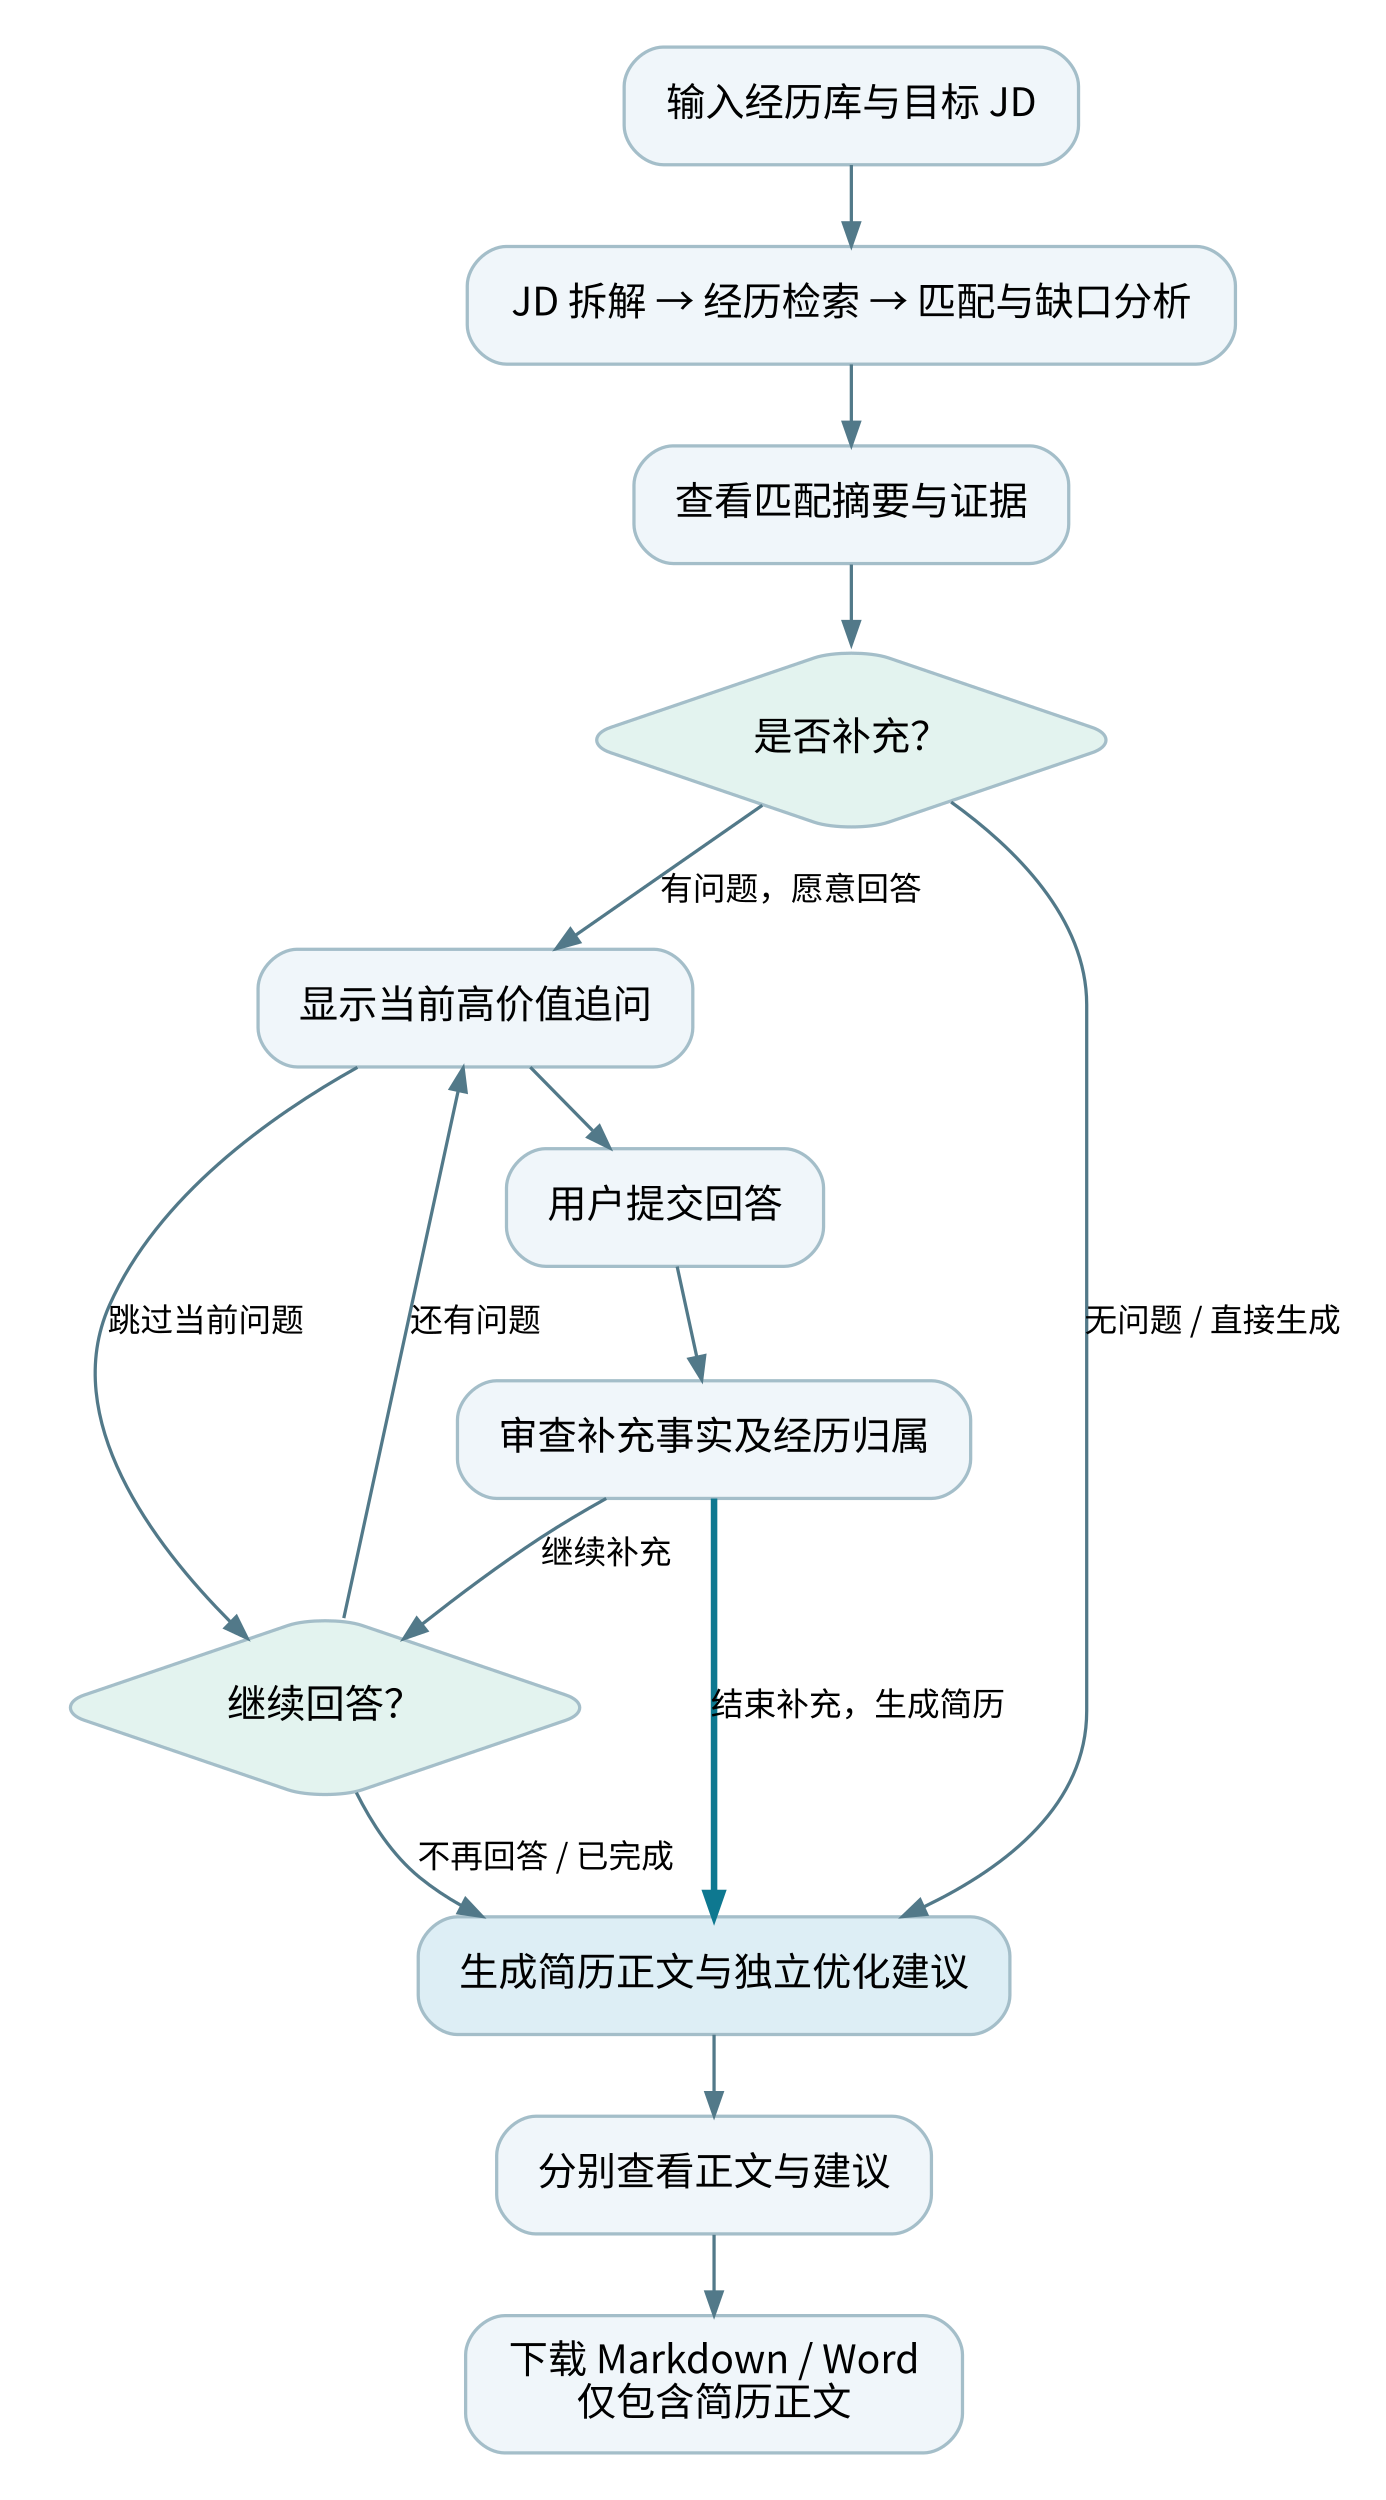
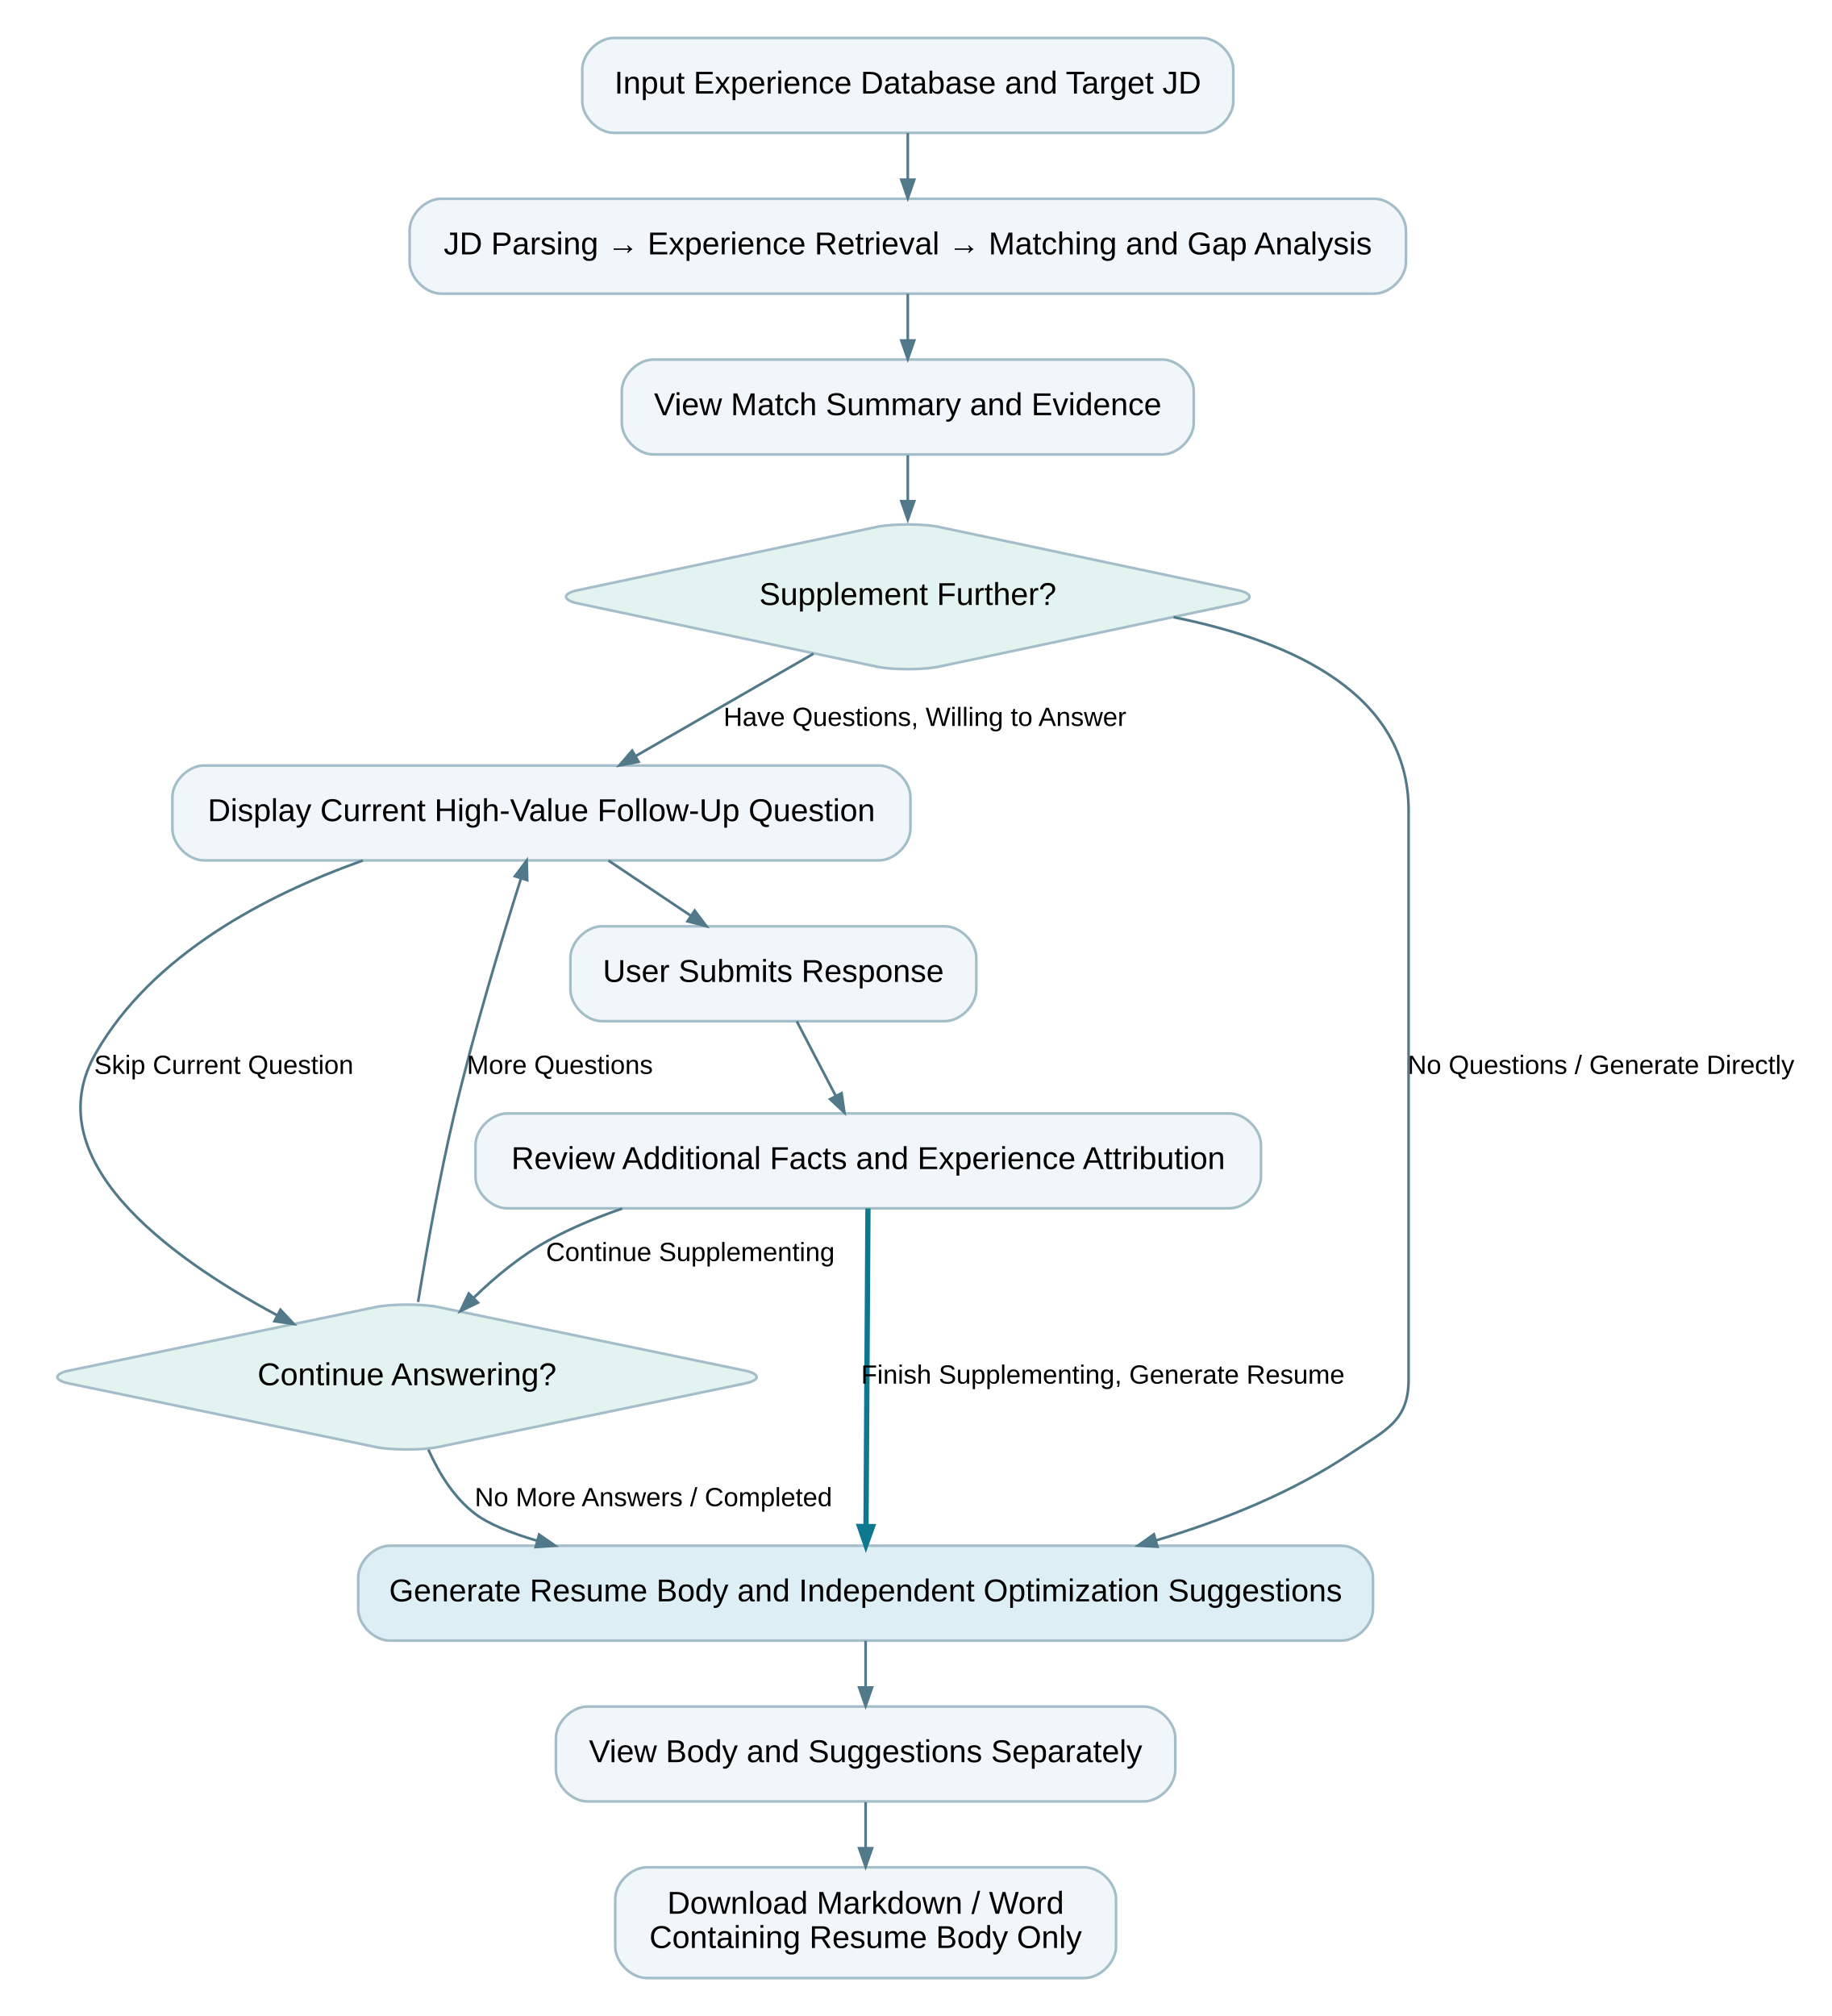
- <svg xmlns="http://www.w3.org/2000/svg" width="424pt" height="765pt" viewBox="0.00 0.00 423.80 764.80">
+ <svg xmlns="http://www.w3.org/2000/svg" width="695pt" height="765pt" viewBox="0.00 0.00 694.80 764.80">
  <g id="graph0" class="graph" transform="scale(1 1) rotate(0) translate(14.4 750.4)">
    <g id="node1" class="node">
-       <path fill="#f0f6fa" stroke="#a4bec9" d="M303.5,-736C303.5,-736 188.5,-736 188.5,-736 182.5,-736 176.5,-730 176.5,-724 176.5,-724 176.5,-712 176.5,-712 176.5,-706 182.5,-700 188.5,-700 188.5,-700 303.5,-700 303.5,-700 309.5,-700 315.5,-706 315.5,-712 315.5,-712 315.5,-724 315.5,-724 315.5,-730 309.5,-736 303.5,-736" />
-       <text text-anchor="middle" x="246" y="-714.9" font-family="Noto Sans CJK SC" font-size="12.00">输入经历库与目标 JD</text>
+       <path fill="#f0f6fa" stroke="#a4bec9" d="M441.5,-736C441.5,-736 218.5,-736 218.5,-736 212.5,-736 206.5,-730 206.5,-724 206.5,-724 206.5,-712 206.5,-712 206.5,-706 212.5,-700 218.5,-700 218.5,-700 441.5,-700 441.5,-700 447.5,-700 453.5,-706 453.5,-712 453.5,-712 453.5,-724 453.5,-724 453.5,-730 447.5,-736 441.5,-736" />
+       <text text-anchor="middle" x="330" y="-714.9" font-family="Arial" font-size="12.00">Input Experience Database and Target JD</text>
    </g>
    <g id="node2" class="node">
-       <path fill="#f0f6fa" stroke="#a4bec9" d="M351.5,-675C351.5,-675 140.5,-675 140.5,-675 134.5,-675 128.5,-669 128.5,-663 128.5,-663 128.5,-651 128.5,-651 128.5,-645 134.5,-639 140.5,-639 140.5,-639 351.5,-639 351.5,-639 357.5,-639 363.5,-645 363.5,-651 363.5,-651 363.5,-663 363.5,-663 363.5,-669 357.5,-675 351.5,-675" />
-       <text text-anchor="middle" x="246" y="-653.9" font-family="Noto Sans CJK SC" font-size="12.00">JD 拆解 → 经历检索 → 匹配与缺口分析</text>
+       <path fill="#f0f6fa" stroke="#a4bec9" d="M507,-675C507,-675 153,-675 153,-675 147,-675 141,-669 141,-663 141,-663 141,-651 141,-651 141,-645 147,-639 153,-639 153,-639 507,-639 507,-639 513,-639 519,-645 519,-651 519,-651 519,-663 519,-663 519,-669 513,-675 507,-675" />
+       <text text-anchor="middle" x="330" y="-653.9" font-family="Arial" font-size="12.00">JD Parsing → Experience Retrieval → Matching and Gap Analysis</text>
    </g>
    <g id="edge1" class="edge">
-       <path fill="none" stroke="#527989" d="M246,-699.93C246,-694.48 246,-688.33 246,-682.45" />
-       <polygon fill="#527989" stroke="#527989" points="248.45,-682.23 246,-675.23 243.55,-682.23 248.45,-682.23" />
+       <path fill="none" stroke="#527989" d="M330,-699.93C330,-694.48 330,-688.33 330,-682.45" />
+       <polygon fill="#527989" stroke="#527989" points="332.45,-682.23 330,-675.23 327.55,-682.23 332.45,-682.23" />
    </g>
    <g id="node3" class="node">
-       <path fill="#f0f6fa" stroke="#a4bec9" d="M300.5,-614C300.5,-614 191.5,-614 191.5,-614 185.5,-614 179.5,-608 179.5,-602 179.5,-602 179.5,-590 179.5,-590 179.5,-584 185.5,-578 191.5,-578 191.5,-578 300.5,-578 300.5,-578 306.5,-578 312.5,-584 312.5,-590 312.5,-590 312.5,-602 312.5,-602 312.5,-608 306.5,-614 300.5,-614" />
-       <text text-anchor="middle" x="246" y="-592.9" font-family="Noto Sans CJK SC" font-size="12.00">查看匹配摘要与证据</text>
+       <path fill="#f0f6fa" stroke="#a4bec9" d="M426.5,-614C426.5,-614 233.5,-614 233.5,-614 227.5,-614 221.5,-608 221.5,-602 221.5,-602 221.5,-590 221.5,-590 221.5,-584 227.5,-578 233.5,-578 233.5,-578 426.5,-578 426.5,-578 432.5,-578 438.5,-584 438.5,-590 438.5,-590 438.5,-602 438.5,-602 438.5,-608 432.5,-614 426.5,-614" />
+       <text text-anchor="middle" x="330" y="-592.9" font-family="Arial" font-size="12.00">View Match Summary and Evidence</text>
    </g>
    <g id="edge2" class="edge">
-       <path fill="none" stroke="#527989" d="M246,-638.93C246,-633.48 246,-627.33 246,-621.45" />
-       <polygon fill="#527989" stroke="#527989" points="248.45,-621.23 246,-614.23 243.55,-621.23 248.45,-621.23" />
+       <path fill="none" stroke="#527989" d="M330,-638.93C330,-633.48 330,-627.33 330,-621.45" />
+       <polygon fill="#527989" stroke="#527989" points="332.45,-621.23 330,-614.23 327.55,-621.23 332.45,-621.23" />
    </g>
    <g id="node4" class="node">
-       <path fill="#e3f3ef" stroke="#a4bec9" d="M234.64,-549.13C234.64,-549.13 172.36,-527.87 172.36,-527.87 166.68,-525.94 166.68,-522.06 172.36,-520.13 172.36,-520.13 234.64,-498.87 234.64,-498.87 240.32,-496.94 251.68,-496.94 257.36,-498.87 257.36,-498.87 319.64,-520.13 319.64,-520.13 325.32,-522.06 325.32,-525.94 319.64,-527.87 319.64,-527.87 257.36,-549.13 257.36,-549.13 251.68,-551.06 240.32,-551.06 234.64,-549.13" />
-       <text text-anchor="middle" x="246" y="-520.9" font-family="Noto Sans CJK SC" font-size="12.00">是否补充？</text>
+       <path fill="#e3f3ef" stroke="#a4bec9" d="M318.26,-550.51C318.26,-550.51 204.74,-526.49 204.74,-526.49 198.87,-525.24 198.87,-522.76 204.74,-521.51 204.74,-521.51 318.26,-497.49 318.26,-497.49 324.13,-496.24 335.87,-496.24 341.74,-497.49 341.74,-497.49 455.26,-521.51 455.26,-521.51 461.13,-522.76 461.13,-525.24 455.26,-526.49 455.26,-526.49 341.74,-550.51 341.74,-550.51 335.87,-551.76 324.13,-551.76 318.26,-550.51" />
+       <text text-anchor="middle" x="330" y="-520.9" font-family="Arial" font-size="12.00">Supplement Further?</text>
    </g>
    <g id="edge3" class="edge">
-       <path fill="none" stroke="#527989" d="M246,-577.7C246,-572.4 246,-566.37 246,-560.33" />
-       <polygon fill="#527989" stroke="#527989" points="248.45,-560.27 246,-553.27 243.55,-560.27 248.45,-560.27" />
+       <path fill="none" stroke="#527989" d="M330,-577.7C330,-572.4 330,-566.37 330,-560.33" />
+       <polygon fill="#527989" stroke="#527989" points="332.45,-560.27 330,-553.27 327.55,-560.27 332.45,-560.27" />
    </g>
    <g id="node5" class="node">
-       <path fill="#f0f6fa" stroke="#a4bec9" d="M185.5,-460C185.5,-460 76.5,-460 76.5,-460 70.5,-460 64.5,-454 64.5,-448 64.5,-448 64.5,-436 64.5,-436 64.5,-430 70.5,-424 76.5,-424 76.5,-424 185.5,-424 185.5,-424 191.5,-424 197.5,-430 197.5,-436 197.5,-436 197.5,-448 197.5,-448 197.5,-454 191.5,-460 185.5,-460" />
-       <text text-anchor="middle" x="131" y="-438.9" font-family="Noto Sans CJK SC" font-size="12.00">显示当前高价值追问</text>
+       <path fill="#f0f6fa" stroke="#a4bec9" d="M319,-460C319,-460 63,-460 63,-460 57,-460 51,-454 51,-448 51,-448 51,-436 51,-436 51,-430 57,-424 63,-424 63,-424 319,-424 319,-424 325,-424 331,-430 331,-436 331,-436 331,-448 331,-448 331,-454 325,-460 319,-460" />
+       <text text-anchor="middle" x="191" y="-438.9" font-family="Arial" font-size="12.00">Display Current High-Value Follow-Up Question</text>
    </g>
    <g id="edge4" class="edge">
-       <path fill="none" stroke="#527989" d="M218.75,-504.04C201.56,-492.09 179.33,-476.62 161.55,-464.25" />
-       <polygon fill="#527989" stroke="#527989" points="162.85,-462.17 155.71,-460.19 160.05,-466.2 162.85,-462.17" />
-       <text text-anchor="middle" x="227.5" y="-475" font-family="Noto Sans CJK SC" font-size="10.00">有问题，愿意回答</text>
+       <path fill="none" stroke="#527989" d="M294.2,-502.4C273.5,-490.48 247.53,-475.54 226.83,-463.62" />
+       <polygon fill="#527989" stroke="#527989" points="227.87,-461.39 220.58,-460.02 225.42,-465.64 227.87,-461.39" />
+       <text text-anchor="middle" x="336.5" y="-475" font-family="Arial" font-size="10.00">Have Questions, Willing to Answer</text>
    </g>
    <g id="node9" class="node">
-       <path fill="#ddeef5" stroke="#a4bec9" d="M282.5,-164C282.5,-164 125.5,-164 125.5,-164 119.5,-164 113.5,-158 113.5,-152 113.5,-152 113.5,-140 113.5,-140 113.5,-134 119.5,-128 125.5,-128 125.5,-128 282.5,-128 282.5,-128 288.5,-128 294.5,-134 294.5,-140 294.5,-140 294.5,-152 294.5,-152 294.5,-158 288.5,-164 282.5,-164" />
-       <text text-anchor="middle" x="204" y="-142.9" font-family="Noto Sans CJK SC" font-size="12.00">生成简历正文与独立优化建议</text>
+       <path fill="#ddeef5" stroke="#a4bec9" d="M494.5,-164C494.5,-164 133.5,-164 133.5,-164 127.5,-164 121.5,-158 121.5,-152 121.5,-152 121.5,-140 121.5,-140 121.5,-134 127.5,-128 133.5,-128 133.5,-128 494.5,-128 494.5,-128 500.5,-128 506.5,-134 506.5,-140 506.5,-140 506.5,-152 506.5,-152 506.5,-158 500.5,-164 494.5,-164" />
+       <text text-anchor="middle" x="314" y="-142.9" font-family="Arial" font-size="12.00">Generate Resume Body and Independent Optimization Suggestions</text>
    </g>
    <g id="edge5" class="edge">
-       <path fill="none" stroke="#527989" d="M276.53,-505.02C296.16,-490.94 318,-469.35 318,-443 318,-443 318,-443 318,-227 318,-198.69 294.16,-179.54 268.28,-167.1" />
-       <polygon fill="#527989" stroke="#527989" points="269.05,-164.76 261.67,-164.08 267.02,-169.22 269.05,-164.76" />
-       <text text-anchor="middle" x="356.5" y="-343" font-family="Noto Sans CJK SC" font-size="10.00">无问题 / 直接生成</text>
+       <path fill="none" stroke="#527989" d="M430.84,-516.25C476.32,-507.13 520,-486.93 520,-443 520,-443 520,-443 520,-227 520,-211.17 511.15,-207.81 498,-199 475.97,-184.25 449.78,-173.64 424.17,-166.02" />
+       <polygon fill="#527989" stroke="#527989" points="424.72,-163.63 417.32,-164.05 423.37,-168.34 424.72,-163.63" />
+       <text text-anchor="middle" x="593" y="-343" font-family="Arial" font-size="10.00">No Questions / Generate Directly</text>
    </g>
    <g id="node6" class="node">
-       <path fill="#f0f6fa" stroke="#a4bec9" d="M225.5,-399C225.5,-399 152.5,-399 152.5,-399 146.5,-399 140.5,-393 140.5,-387 140.5,-387 140.5,-375 140.5,-375 140.5,-369 146.5,-363 152.5,-363 152.5,-363 225.5,-363 225.5,-363 231.5,-363 237.5,-369 237.5,-375 237.5,-375 237.5,-387 237.5,-387 237.5,-393 231.5,-399 225.5,-399" />
-       <text text-anchor="middle" x="189" y="-377.9" font-family="Noto Sans CJK SC" font-size="12.00">用户提交回答</text>
+       <path fill="#f0f6fa" stroke="#a4bec9" d="M344,-399C344,-399 214,-399 214,-399 208,-399 202,-393 202,-387 202,-387 202,-375 202,-375 202,-369 208,-363 214,-363 214,-363 344,-363 344,-363 350,-363 356,-369 356,-375 356,-375 356,-387 356,-387 356,-393 350,-399 344,-399" />
+       <text text-anchor="middle" x="279" y="-377.9" font-family="Arial" font-size="12.00">User Submits Response</text>
    </g>
    <g id="edge6" class="edge">
-       <path fill="none" stroke="#527989" d="M147.78,-423.93C153.74,-417.87 160.54,-410.95 166.88,-404.51" />
-       <polygon fill="#527989" stroke="#527989" points="168.9,-405.94 172.06,-399.23 165.41,-402.51 168.9,-405.94" />
+       <path fill="none" stroke="#527989" d="M216.45,-423.93C226.21,-417.39 237.46,-409.85 247.71,-402.98" />
+       <polygon fill="#527989" stroke="#527989" points="249.15,-404.96 253.6,-399.03 246.43,-400.89 249.15,-404.96" />
    </g>
    <g id="node8" class="node">
-       <path fill="#e3f3ef" stroke="#a4bec9" d="M73.64,-253.13C73.64,-253.13 11.36,-231.87 11.36,-231.87 5.68,-229.94 5.68,-226.06 11.36,-224.13 11.36,-224.13 73.64,-202.87 73.64,-202.87 79.32,-200.94 90.68,-200.94 96.36,-202.87 96.36,-202.87 158.64,-224.13 158.64,-224.13 164.32,-226.06 164.32,-229.94 158.64,-231.87 158.64,-231.87 96.36,-253.13 96.36,-253.13 90.68,-255.06 79.32,-255.06 73.64,-253.13" />
-       <text text-anchor="middle" x="85" y="-224.9" font-family="Noto Sans CJK SC" font-size="12.00">继续回答？</text>
+       <path fill="#e3f3ef" stroke="#a4bec9" d="M128.25,-254.57C128.25,-254.57 11.75,-230.43 11.75,-230.43 5.88,-229.22 5.88,-226.78 11.75,-225.57 11.75,-225.57 128.25,-201.43 128.25,-201.43 134.12,-200.22 145.88,-200.22 151.75,-201.43 151.75,-201.43 268.25,-225.57 268.25,-225.57 274.12,-226.78 274.12,-229.22 268.25,-230.43 268.25,-230.43 151.75,-254.57 151.75,-254.57 145.88,-255.78 134.12,-255.78 128.25,-254.57" />
+       <text text-anchor="middle" x="140" y="-224.9" font-family="Arial" font-size="12.00">Continue Answering?</text>
    </g>
    <g id="edge8" class="edge">
-       <path fill="none" stroke="#527989" d="M94.89,-423.88C68.08,-408.9 33.72,-384.31 19,-351 3.73,-316.45 31.95,-278.44 56.09,-254.18" />
-       <polygon fill="#527989" stroke="#527989" points="57.88,-255.87 61.17,-249.22 54.45,-252.36 57.88,-255.87" />
-       <text text-anchor="middle" x="48.5" y="-343" font-family="Noto Sans CJK SC" font-size="10.00">跳过当前问题</text>
+       <path fill="none" stroke="#527989" d="M123.28,-423.97C86.14,-410.73 43.39,-388.17 22,-351 -1.14,-310.8 48.8,-273.91 90.69,-251.46" />
+       <polygon fill="#527989" stroke="#527989" points="92,-253.53 97.07,-248.11 89.73,-249.19 92,-253.53" />
+       <text text-anchor="middle" x="70.5" y="-343" font-family="Arial" font-size="10.00">Skip Current Question</text>
    </g>
    <g id="node7" class="node">
-       <path fill="#f0f6fa" stroke="#a4bec9" d="M270.5,-328C270.5,-328 137.5,-328 137.5,-328 131.5,-328 125.5,-322 125.5,-316 125.5,-316 125.5,-304 125.5,-304 125.5,-298 131.5,-292 137.5,-292 137.5,-292 270.5,-292 270.5,-292 276.5,-292 282.5,-298 282.5,-304 282.5,-304 282.5,-316 282.5,-316 282.5,-322 276.5,-328 270.5,-328" />
-       <text text-anchor="middle" x="204" y="-306.9" font-family="Noto Sans CJK SC" font-size="12.00">审查补充事实及经历归属</text>
+       <path fill="#f0f6fa" stroke="#a4bec9" d="M452,-328C452,-328 178,-328 178,-328 172,-328 166,-322 166,-316 166,-316 166,-304 166,-304 166,-298 172,-292 178,-292 178,-292 452,-292 452,-292 458,-292 464,-298 464,-304 464,-304 464,-316 464,-316 464,-322 458,-328 452,-328" />
+       <text text-anchor="middle" x="315" y="-306.9" font-family="Arial" font-size="12.00">Review Additional Facts and Experience Attribution</text>
    </g>
    <g id="edge7" class="edge">
-       <path fill="none" stroke="#527989" d="M192.71,-362.94C194.52,-354.63 196.72,-344.48 198.7,-335.37" />
-       <polygon fill="#527989" stroke="#527989" points="201.14,-335.7 200.23,-328.34 196.35,-334.66 201.14,-335.7" />
+       <path fill="none" stroke="#527989" d="M287.9,-362.94C292.37,-354.38 297.85,-343.88 302.71,-334.56" />
+       <polygon fill="#527989" stroke="#527989" points="304.89,-335.68 305.95,-328.34 300.54,-333.41 304.89,-335.68" />
    </g>
    <g id="edge10" class="edge">
-       <path fill="none" stroke="#527989" d="M171.01,-292C164.28,-288.24 157.32,-284.13 151,-280 138.72,-271.97 125.82,-262.3 114.72,-253.56" />
-       <polygon fill="#527989" stroke="#527989" points="116.09,-251.52 109.08,-249.08 113.04,-255.35 116.09,-251.52" />
-       <text text-anchor="middle" x="171" y="-272" font-family="Noto Sans CJK SC" font-size="10.00">继续补充</text>
+       <path fill="none" stroke="#527989" d="M221.64,-291.91C212.04,-288.61 202.64,-284.68 194,-280 183.58,-274.36 173.67,-266.19 165.27,-258.04" />
+       <polygon fill="#527989" stroke="#527989" points="166.91,-256.22 160.23,-252.99 163.44,-259.68 166.91,-256.22" />
+       <text text-anchor="middle" x="247.5" y="-272" font-family="Arial" font-size="10.00">Continue Supplementing</text>
    </g>
    <g id="edge9" class="edge">
-       <path fill="none" stroke="#0e7890" stroke-width="2" d="M204,-291.97C204,-263.12 204,-204.54 204,-171.36" />
-       <polygon fill="#0e7890" stroke="#0e7890" stroke-width="2" points="206.45,-171.29 204,-164.29 201.55,-171.29 206.45,-171.29" />
-       <text text-anchor="middle" x="248" y="-225.5" font-family="Noto Sans CJK SC" font-size="10.00">结束补充，生成简历</text>
+       <path fill="none" stroke="#0e7890" stroke-width="2" d="M314.89,-291.97C314.72,-263.12 314.36,-204.54 314.15,-171.36" />
+       <polygon fill="#0e7890" stroke="#0e7890" stroke-width="2" points="316.6,-171.27 314.11,-164.29 311.7,-171.31 316.6,-171.27" />
+       <text text-anchor="middle" x="404" y="-225.5" font-family="Arial" font-size="10.00">Finish Supplementing, Generate Resume</text>
    </g>
    <g id="edge11" class="edge">
-       <path fill="none" stroke="#527989" d="M90.73,-255.39C99.71,-296.81 117,-376.5 125.71,-416.64" />
-       <polygon fill="#527989" stroke="#527989" points="123.36,-417.33 127.24,-423.65 128.15,-416.29 123.36,-417.33" />
-       <text text-anchor="middle" x="131" y="-343" font-family="Noto Sans CJK SC" font-size="10.00">还有问题</text>
+       <path fill="none" stroke="#527989" d="M144.21,-256.47C147.45,-276.43 152.34,-304.03 158,-328 165.34,-359.05 176,-394.25 183.2,-416.99" />
+       <polygon fill="#527989" stroke="#527989" points="180.95,-417.99 185.41,-423.92 185.61,-416.51 180.95,-417.99" />
+       <text text-anchor="middle" x="198" y="-343" font-family="Arial" font-size="10.00">More Questions</text>
    </g>
    <g id="edge12" class="edge">
-       <path fill="none" stroke="#527989" d="M94.57,-202.01C99.21,-192.73 105.62,-182.81 114,-176 117.94,-172.8 122.24,-169.94 126.76,-167.4" />
-       <polygon fill="#527989" stroke="#527989" points="127.97,-169.54 133.05,-164.13 125.71,-165.19 127.97,-169.54" />
-       <text text-anchor="middle" x="152.5" y="-179" font-family="Noto Sans CJK SC" font-size="10.00">不再回答 / 已完成</text>
+       <path fill="none" stroke="#527989" d="M148.12,-200.47C152.14,-191.44 157.91,-182.11 166,-176 170.97,-172.25 179.21,-168.89 189.32,-165.91" />
+       <polygon fill="#527989" stroke="#527989" points="190.13,-168.23 196.23,-164 188.83,-163.5 190.13,-168.23" />
+       <text text-anchor="middle" x="233.5" y="-179" font-family="Arial" font-size="10.00">No More Answers / Completed</text>
    </g>
    <g id="node10" class="node">
-       <path fill="#f0f6fa" stroke="#a4bec9" d="M258.5,-103C258.5,-103 149.5,-103 149.5,-103 143.5,-103 137.5,-97 137.5,-91 137.5,-91 137.5,-79 137.5,-79 137.5,-73 143.5,-67 149.5,-67 149.5,-67 258.5,-67 258.5,-67 264.5,-67 270.5,-73 270.5,-79 270.5,-79 270.5,-91 270.5,-91 270.5,-97 264.5,-103 258.5,-103" />
-       <text text-anchor="middle" x="204" y="-81.9" font-family="Noto Sans CJK SC" font-size="12.00">分别查看正文与建议</text>
+       <path fill="#f0f6fa" stroke="#a4bec9" d="M419.5,-103C419.5,-103 208.5,-103 208.5,-103 202.5,-103 196.5,-97 196.5,-91 196.5,-91 196.5,-79 196.5,-79 196.5,-73 202.5,-67 208.5,-67 208.5,-67 419.5,-67 419.5,-67 425.5,-67 431.5,-73 431.5,-79 431.5,-79 431.5,-91 431.5,-91 431.5,-97 425.5,-103 419.5,-103" />
+       <text text-anchor="middle" x="314" y="-81.9" font-family="Arial" font-size="12.00">View Body and Suggestions Separately</text>
    </g>
    <g id="edge13" class="edge">
-       <path fill="none" stroke="#527989" d="M204,-127.93C204,-122.48 204,-116.33 204,-110.45" />
-       <polygon fill="#527989" stroke="#527989" points="206.45,-110.23 204,-103.23 201.55,-110.23 206.45,-110.23" />
+       <path fill="none" stroke="#527989" d="M314,-127.93C314,-122.48 314,-116.33 314,-110.45" />
+       <polygon fill="#527989" stroke="#527989" points="316.45,-110.23 314,-103.23 311.55,-110.23 316.45,-110.23" />
    </g>
    <g id="node11" class="node">
-       <path fill="#f0f6fa" stroke="#a4bec9" d="M268,-42C268,-42 140,-42 140,-42 134,-42 128,-36 128,-30 128,-30 128,-12 128,-12 128,-6 134,0 140,0 140,0 268,0 268,0 274,0 280,-6 280,-12 280,-12 280,-30 280,-30 280,-36 274,-42 268,-42" />
-       <text text-anchor="middle" x="204" y="-24.4" font-family="Noto Sans CJK SC" font-size="12.00">下载 Markdown / Word</text>
-       <text text-anchor="middle" x="204" y="-11.4" font-family="Noto Sans CJK SC" font-size="12.00">仅包含简历正文</text>
+       <path fill="#f0f6fa" stroke="#a4bec9" d="M397,-42C397,-42 231,-42 231,-42 225,-42 219,-36 219,-30 219,-30 219,-12 219,-12 219,-6 225,0 231,0 231,0 397,0 397,0 403,0 409,-6 409,-12 409,-12 409,-30 409,-30 409,-36 403,-42 397,-42" />
+       <text text-anchor="middle" x="314" y="-24.4" font-family="Arial" font-size="12.00">Download Markdown / Word</text>
+       <text text-anchor="middle" x="314" y="-11.4" font-family="Arial" font-size="12.00">Containing Resume Body Only</text>
    </g>
    <g id="edge14" class="edge">
-       <path fill="none" stroke="#527989" d="M204,-66.73C204,-61.39 204,-55.37 204,-49.51" />
-       <polygon fill="#527989" stroke="#527989" points="206.45,-49.25 204,-42.25 201.55,-49.25 206.45,-49.25" />
+       <path fill="none" stroke="#527989" d="M314,-66.73C314,-61.39 314,-55.37 314,-49.51" />
+       <polygon fill="#527989" stroke="#527989" points="316.45,-49.25 314,-42.25 311.55,-49.25 316.45,-49.25" />
    </g>
  </g>
</svg>
